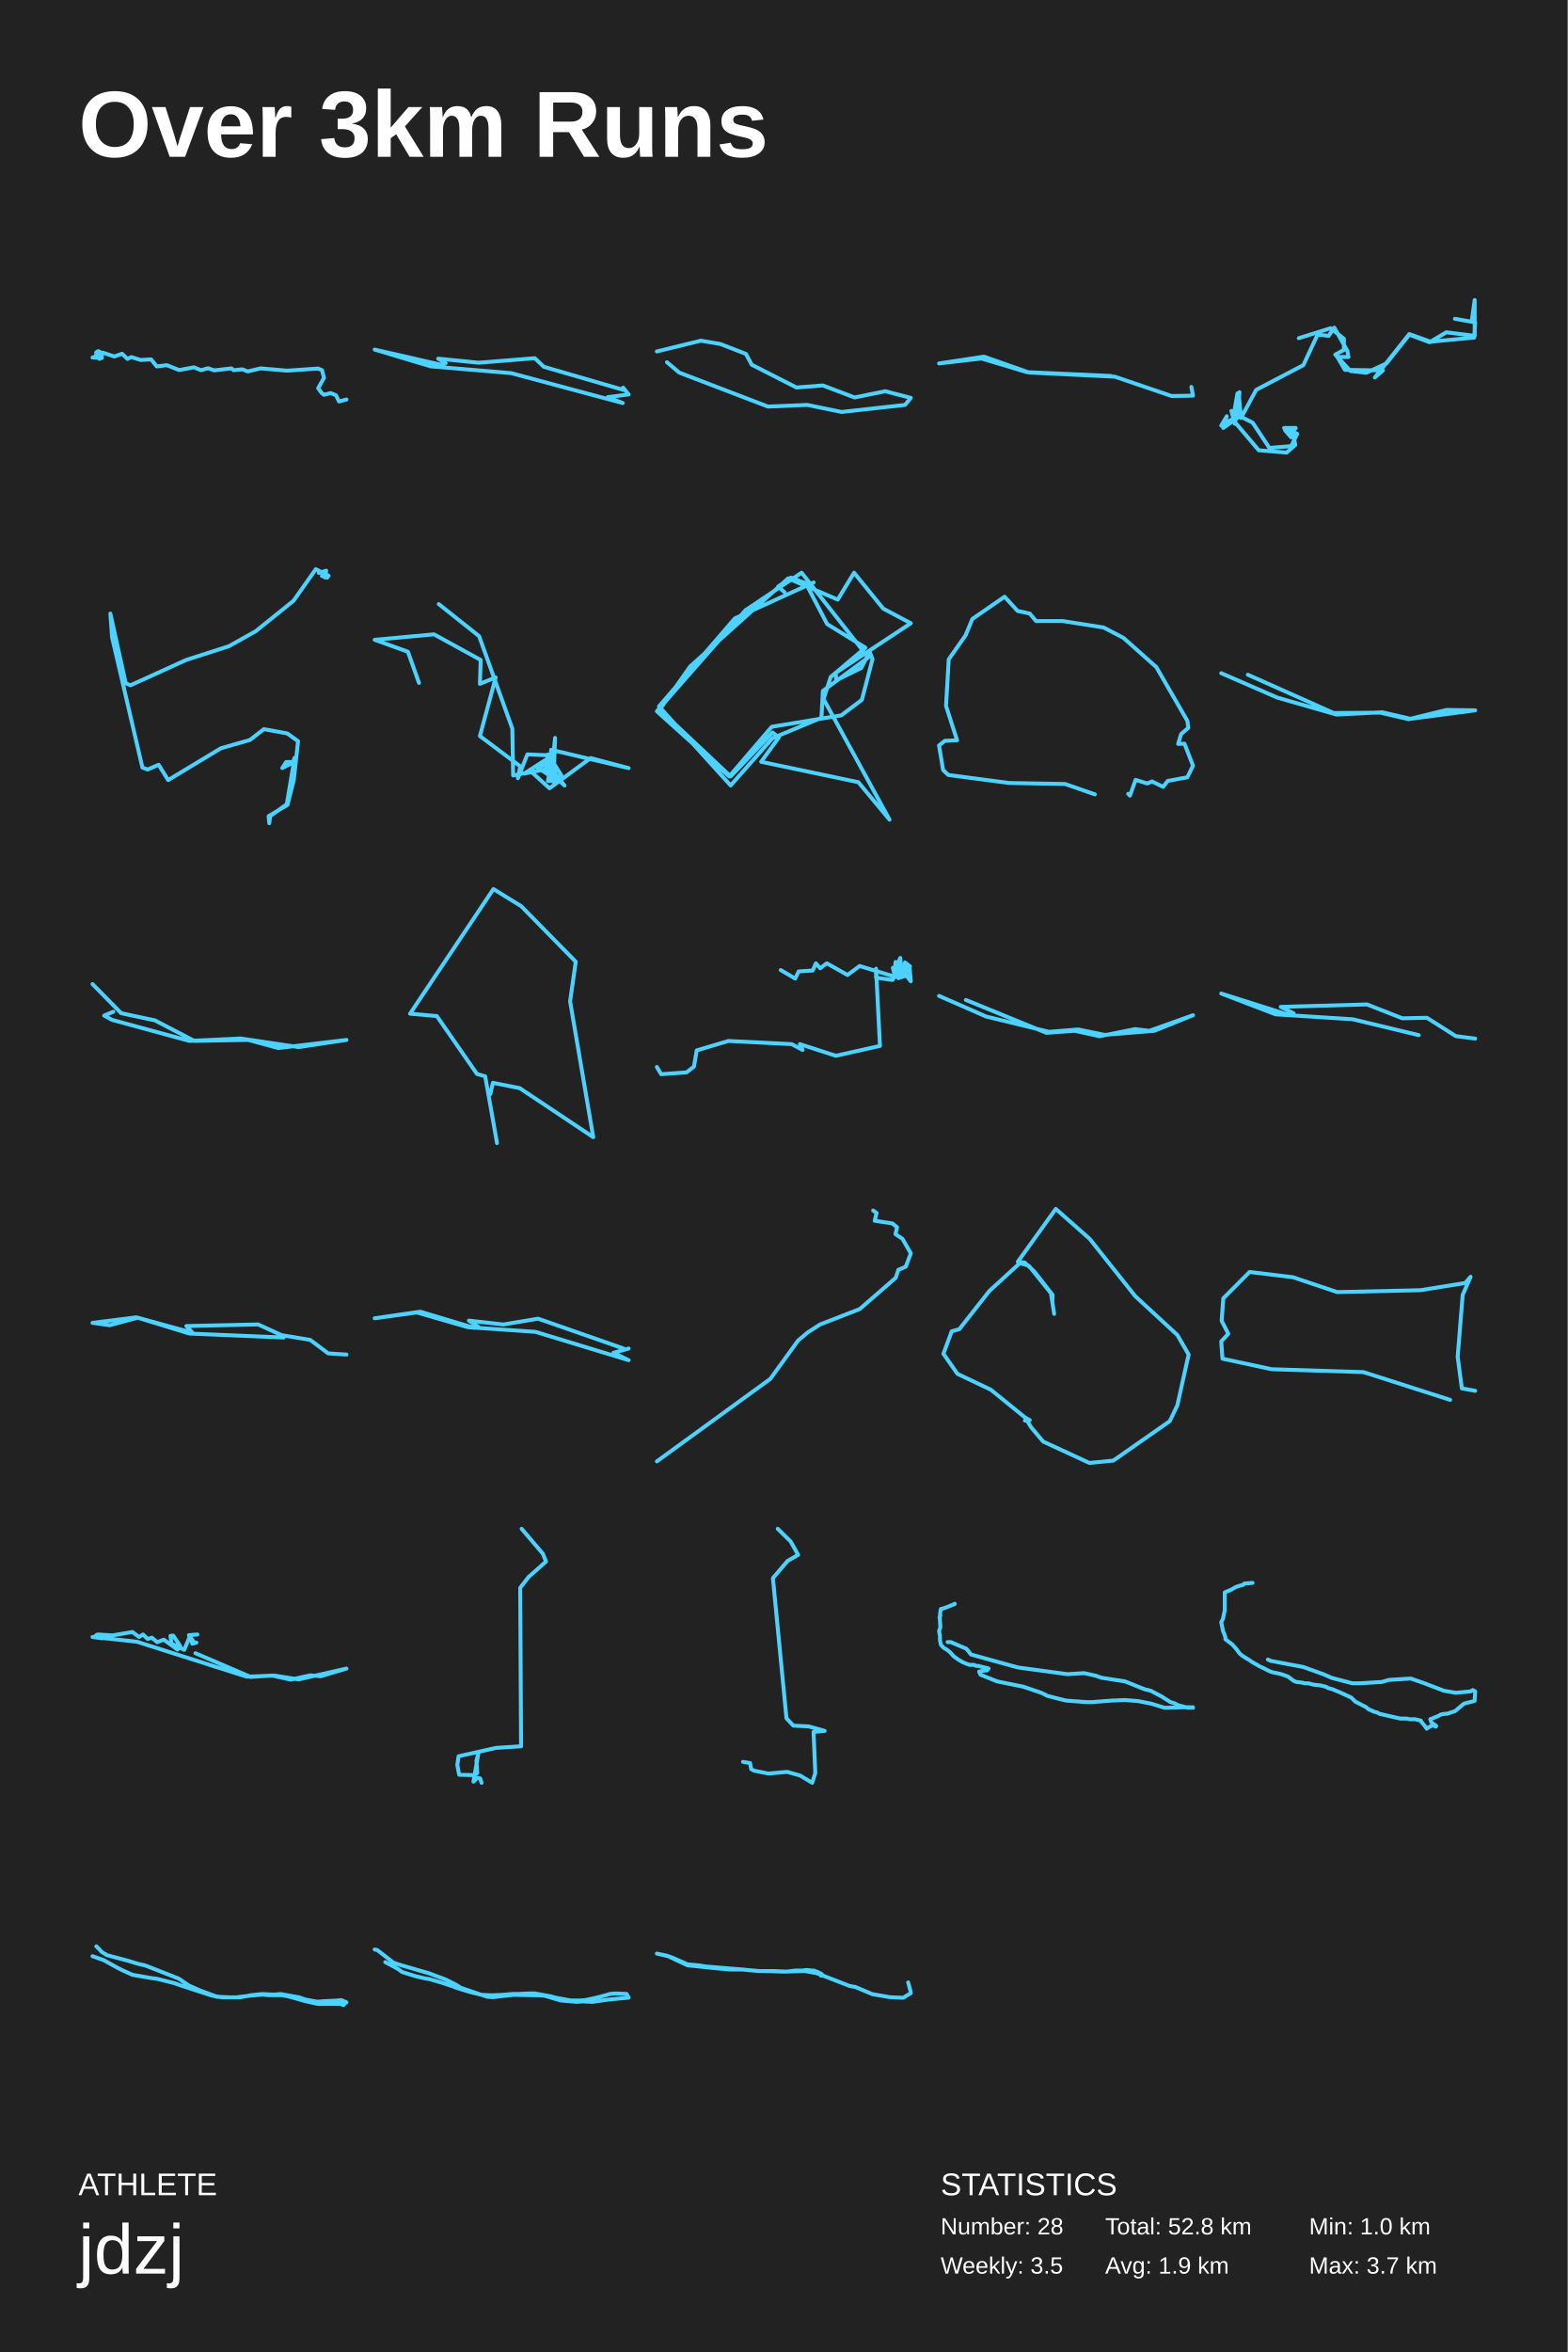
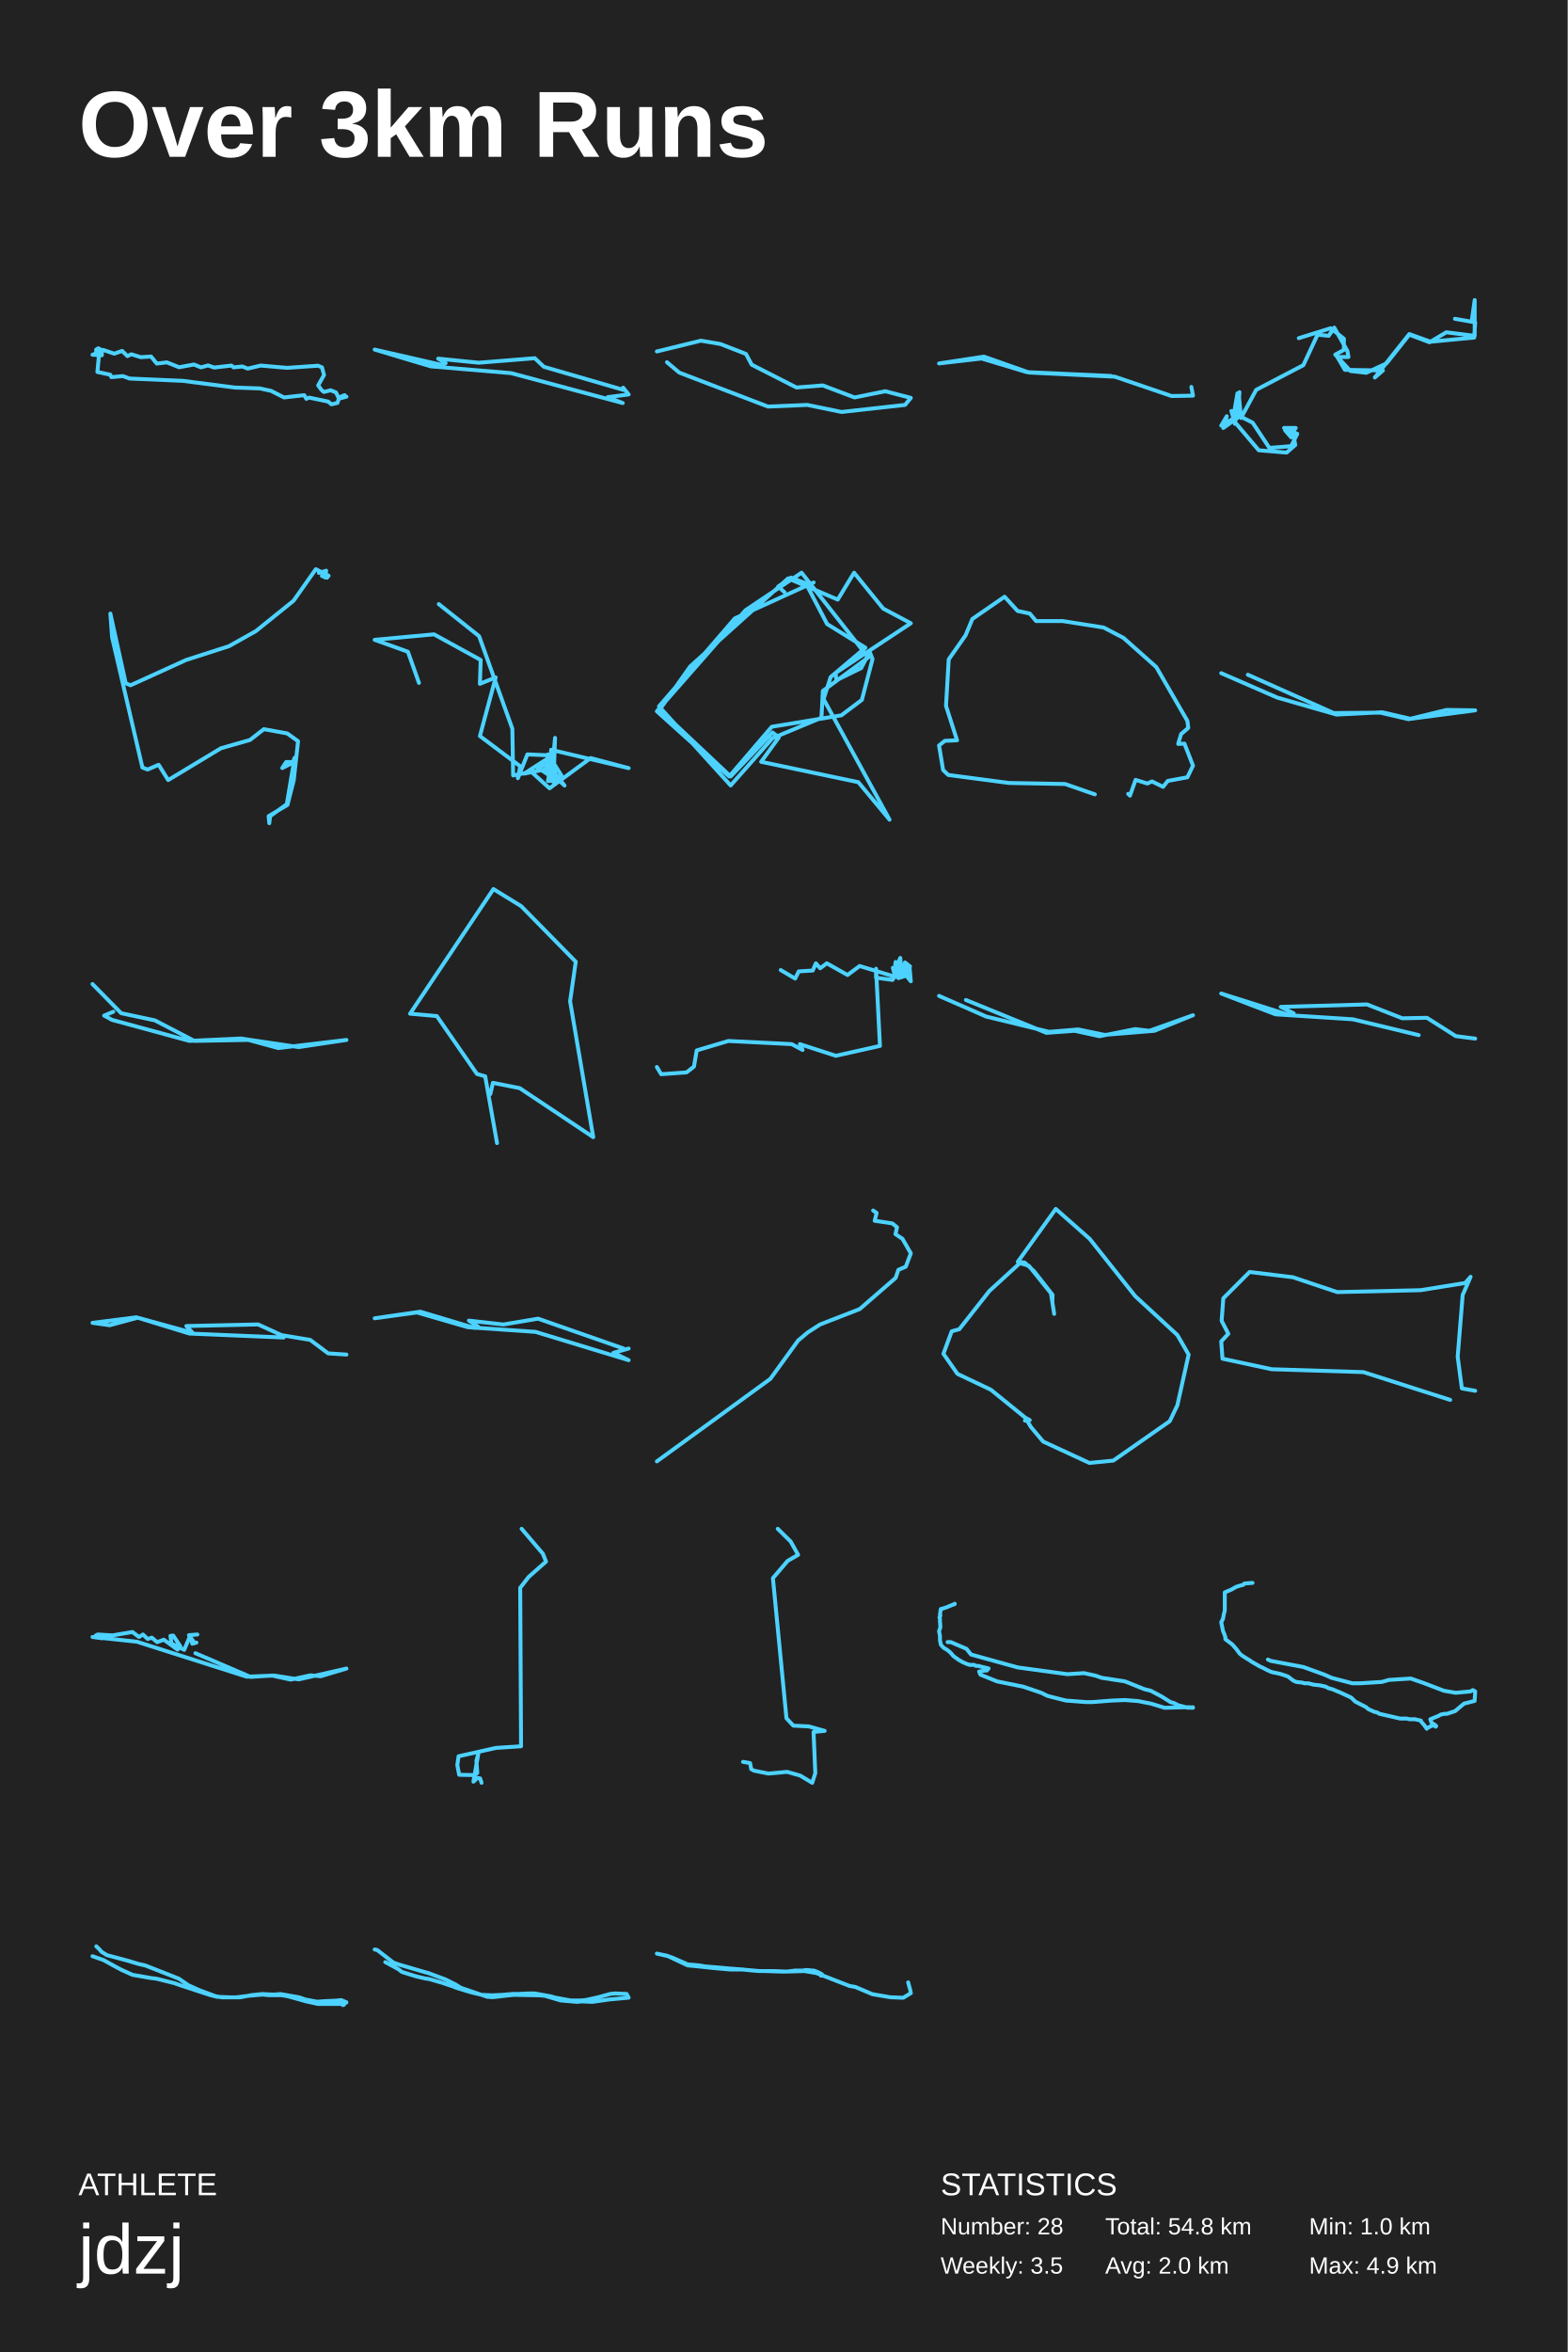
<svg xmlns="http://www.w3.org/2000/svg" baseProfile="full" height="300mm" version="1.1" viewBox="0,0,200,300" width="200mm">
  <defs />
  <rect fill="#222222" height="300" width="200" x="0" y="0" />
  <text fill="#FFFFFF" style="font-size:12px; font-family:Arial; font-weight:bold;" x="10" y="20">Over 3km Runs</text>
  <text fill="#FFFFFF" style="font-size:4px; font-family:Arial" x="10" y="280">ATHLETE</text>
  <text fill="#FFFFFF" style="font-size:9px; font-family:Arial" x="10" y="290">jdzj</text>
  <text fill="#FFFFFF" style="font-size:4px; font-family:Arial" x="120" y="280">STATISTICS</text>
  <text fill="#FFFFFF" style="font-size:3px; font-family:Arial" x="120" y="285">Number: 28</text>
  <text fill="#FFFFFF" style="font-size:3px; font-family:Arial" x="120" y="290">Weekly: 3.5</text>
-   <text fill="#FFFFFF" style="font-size:3px; font-family:Arial" x="141" y="285">Total: 52.8 km</text>
-   <text fill="#FFFFFF" style="font-size:3px; font-family:Arial" x="141" y="290">Avg: 1.9 km</text>
+   <text fill="#FFFFFF" style="font-size:3px; font-family:Arial" x="141" y="285">Total: 54.8 km</text>
+   <text fill="#FFFFFF" style="font-size:3px; font-family:Arial" x="141" y="290">Avg: 2.0 km</text>
  <text fill="#FFFFFF" style="font-size:3px; font-family:Arial" x="167" y="285">Min: 1.0 km</text>
-   <text fill="#FFFFFF" style="font-size:3px; font-family:Arial" x="167" y="290">Max: 3.7 km</text>
-   <polyline fill="none" points="44.2,50.959 43.251,51.212 42.861,50.414 42.183,50.141 41.319,50.355 41.014,50.102 40.591,49.518 41.336,48.195 41.082,47.221 40.574,47.007 36.625,47.28 33.253,46.988 31.609,47.377 30.915,47.105 29.796,47.221 29.525,46.988 27.322,47.241 26.543,46.968 25.645,47.221 24.746,46.852 22.849,47.202 21.29,46.579 20.002,46.735 19.273,45.839 17.951,45.917 16.748,45.547 16.257,45.781 15.579,45.119 14.579,45.47 13.122,44.983 12.274,45.431 12.868,45.002 13.003,45.664 11.8,45.606 12.817,45.236 12.325,45.353 12.851,45.314 12.427,45.489 12.698,45.781 12.41,45.547 12.817,45.411 12.698,45.197 12.359,45.314 12.478,45.606 13.003,45.392 12.749,45.294 12.715,45.567 12.851,45.217 12.664,45.567 12.783,45.294 12.868,45.509 12.613,44.808 12.766,45.314 12.681,44.983 12.715,45.314 12.376,45.061 12.495,44.886 12.613,45.061 12.359,45.158 12.698,45.333 12.427,45.178 12.749,44.886 12.512,45.294 12.241,45.294 12.512,44.788 12.258,44.964 12.664,45.314 12.376,45.139 12.427,45.314 12.512,45.158" stroke="#4dd2ff" stroke-linecap="round" stroke-linejoin="round" stroke-width="0.5" />
+   <text fill="#FFFFFF" style="font-size:3px; font-family:Arial" x="167" y="290">Max: 4.9 km</text>
+   <polyline fill="none" points="44.2,50.599 43.251,50.852 42.861,50.054 42.183,49.781 41.319,49.995 41.014,49.742 40.591,49.158 41.336,47.835 41.082,46.861 40.574,46.647 36.625,46.92 33.253,46.628 31.609,47.017 30.915,46.745 29.796,46.861 29.525,46.628 27.322,46.881 26.543,46.608 25.645,46.861 24.746,46.492 22.849,46.842 21.29,46.219 20.002,46.375 19.273,45.479 17.951,45.557 16.748,45.187 16.257,45.421 15.579,44.759 14.579,45.11 13.122,44.623 12.274,45.071 12.868,44.642 13.003,45.304 11.8,45.246 12.817,44.876 12.325,44.993 12.851,44.954 12.427,45.129 12.698,45.421 12.41,45.187 12.817,45.051 12.698,44.837 12.359,44.954 12.478,45.246 13.003,45.032 12.749,44.934 12.715,45.207 12.851,44.856 12.664,45.207 12.783,44.934 12.868,45.148 12.613,44.448 12.766,44.954 12.681,44.623 12.715,44.954 12.376,44.701 12.495,44.526 12.613,44.701 12.359,44.798 12.698,44.973 12.427,44.818 12.749,44.526 12.512,44.934 12.241,44.934 12.512,44.428 12.258,44.603 12.664,44.954 12.376,44.779 12.427,44.954 12.512,44.798 12.596,45.616 12.427,47.445 14.071,47.796 14.206,48.107 15.681,47.971 16.528,48.282 23.289,48.574 29.966,49.431 33.168,49.547 34.592,49.859 36.236,50.696 38.811,50.404 39.082,50.871 39.438,50.715 41.862,51.221 42.285,51.572 43.048,51.397 43.285,50.676 43.963,50.404" stroke="#4dd2ff" stroke-linecap="round" stroke-linejoin="round" stroke-width="0.5" />
  <polyline fill="none" points="79.546,49.734 69.383,46.786 68.226,45.688 61.082,46.266 55.9,45.746 56.856,46.324 56.403,46.555 47.8,44.59 54.944,46.729 65.207,47.595 79.445,51.41 77.534,50.658 80.2,50.312 79.496,49.445" stroke="#4dd2ff" stroke-linecap="round" stroke-linejoin="round" stroke-width="0.5" />
  <polyline fill="none" points="85.089,46.203 86.653,47.524 97.975,51.859 102.991,51.648 107.364,52.546 115.464,51.648 116.2,50.749 112.932,49.903 109.02,50.696 104.97,49.163 101.611,49.427 95.904,46.52 95.168,45.145 91.9,43.877 89.415,43.454 83.8,44.828" stroke="#4dd2ff" stroke-linecap="round" stroke-linejoin="round" stroke-width="0.5" />
  <polyline fill="none" points="151.99,49.353 152.2,50.465 149.465,50.513 142.228,48.048 131.287,47.517 125.523,45.487 119.8,46.357 125.228,45.728 130.993,47.468 141.723,47.952" stroke="#4dd2ff" stroke-linecap="round" stroke-linejoin="round" stroke-width="0.5" />
  <polyline fill="none" points="165.695,43.135 169.769,41.862 171.45,43.21 171.45,44.632 170.351,45.231 172.291,47.326 174.296,47.551 176.883,46.353 179.793,42.686 182.38,43.659 184.514,42.386 188.135,42.836 188.135,38.27 187.747,41.039 185.613,40.665 188.2,41.114 188.071,43.06 182.509,43.584 179.793,42.611 175.395,48.15 176.43,47.252 171.58,47.177 170.61,45.53 172.032,45.53 171.903,44.782 170.222,41.788 169.51,42.836 168.087,42.686 166.277,46.578 160.262,49.722 158.322,53.314 158.063,50.545 157.546,54.063 157.093,52.416 157.546,53.539 157.158,52.566 159.81,53.913 161.944,57.131 164.725,56.907 165.501,55.335 163.819,54.587 165.307,54.587 164.595,55.485 163.949,54.886 164.725,55.784 164.919,55.036 165.242,56.757 164.143,57.73 160.586,57.431 157.287,53.539 157.869,50.171 158.257,52.865 155.8,54.287 156.511,53.09 156.059,54.587 157.869,53.314 158.128,50.021" stroke="#4dd2ff" stroke-linecap="round" stroke-linejoin="round" stroke-width="0.5" />
  <polyline fill="none" points="37.281,97.324 36.01,97.964 36.507,97.196 37.391,97.196 37.584,96.652 36.59,102.569 34.463,104.104 34.353,105.0 34.27,104.104 36.673,102.665 37.474,99.531 38.026,94.542 36.645,93.55 33.662,93.006 31.895,94.382 28.193,95.437 21.454,99.499 20.239,97.548 18.83,98.156 18.167,97.9 14.3,81.3 14.079,78.261 16.04,87.153 16.648,87.409 23.746,84.179 29.215,82.42 32.64,80.5 37.446,76.63 40.291,72.6 41.921,73.432 41.727,73.688 41.065,73.464 41.451,73.144 41.451,73.656 41.617,72.792 40.678,73.08" stroke="#4dd2ff" stroke-linecap="round" stroke-linejoin="round" stroke-width="0.5" />
  <polyline fill="none" points="55.976,77.052 61.123,81.144 65.363,92.95 65.464,98.911 67.785,98.444 70.107,100.548 75.355,96.69 80.2,97.976 70.308,95.638 70.308,99.496 70.813,94.119 70.611,99.729 70.914,97.859 66.877,98.677 69.602,96.924 71.015,99.496 68.492,97.859 70.308,97.392 69.905,99.612 71.015,99.612 69.703,97.275 72.024,100.197 69.703,98.093 69.905,96.223 71.621,98.911 70.006,96.339 67.28,96.223 66.069,99.262 66.372,97.742 61.224,93.885 63.243,86.404 61.224,87.222 61.325,84.183 55.37,80.91 47.8,81.611 52.039,83.131 53.452,87.105" stroke="#4dd2ff" stroke-linecap="round" stroke-linejoin="round" stroke-width="0.5" />
  <polyline fill="none" points="103.801,74.296 93.755,78.871 84.072,90.1 93.212,100.185 98.552,94.154 104.797,91.555 104.978,88.124 110.77,83.862 102.263,73.049 95.113,77.831 83.8,90.724 93.031,99.041 98.461,92.699 107.331,91.243 109.955,89.268 111.313,84.07 110.951,83.134 109.865,85.213 106.697,86.773 106.607,85.837 116.2,79.495 112.67,77.623 108.96,73.049 106.878,76.48 100.543,73.777 88.054,85.005 84.162,90.516 93.212,99.041 98.552,93.427 99.366,94.05 97.104,97.17 109.503,99.769 113.485,104.551 105.068,89.164 105.973,86.357 110.408,82.614 105.521,79.599 102.806,74.4 100.905,73.673 99.276,74.816 100.091,75.544" stroke="#4dd2ff" stroke-linecap="round" stroke-linejoin="round" stroke-width="0.5" />
  <polyline fill="none" points="139.677,101.321 135.885,100.001 128.733,99.87 120.978,98.847 120.317,98.22 119.8,95.086 120.547,94.492 122.098,94.426 120.69,90.038 121.035,84.099 123.189,81.03 124.051,78.951 128.159,76.114 129.824,77.929 131.376,78.259 132.18,79.215 135.569,79.215 140.797,80.04 143.324,81.36 147.518,85.088 151.482,91.951 151.597,92.842 150.678,93.634 150.304,94.888 151.109,94.855 152.2,97.659 151.482,99.144 148.983,99.606 148.38,100.364 146.972,99.672 146.369,99.936 144.876,99.474 144.157,101.486 143.928,101.255" stroke="#4dd2ff" stroke-linecap="round" stroke-linejoin="round" stroke-width="0.5" />
  <polyline fill="none" points="159.195,86.061 170.152,90.947 176.082,90.898 179.692,91.737 184.547,90.552 188.2,90.602 179.95,91.687 176.34,90.848 170.496,91.144 162.933,88.973 155.8,85.863" stroke="#4dd2ff" stroke-linecap="round" stroke-linejoin="round" stroke-width="0.5" />
  <polyline fill="none" points="11.8,125.519 15.459,129.235 19.754,130.148 24.792,132.767 31.685,132.645 35.503,133.681 44.2,132.645 38.102,133.559 30.731,132.463 24.155,132.767 14.292,130.087 13.285,129.539 14.451,129.052" stroke="#4dd2ff" stroke-linecap="round" stroke-linejoin="round" stroke-width="0.5" />
  <polyline fill="none" points="63.409,145.8 61.899,137.286 60.849,136.984 55.728,129.6 52.315,129.299 62.95,113.4 66.495,115.585 73.453,122.668 72.731,127.716 75.685,145.047 66.298,138.793 62.884,138.115 62.556,139.546" stroke="#4dd2ff" stroke-linecap="round" stroke-linejoin="round" stroke-width="0.5" />
  <polyline fill="none" points="99.601,123.731 101.446,124.819 101.894,123.903 103.689,123.789 104.087,122.872 104.636,123.502 105.483,122.872 108.125,124.361 109.67,123.216 114.206,124.59 113.907,123.445 116.05,123.674 114.455,123.101 114.854,122.185 114.954,123.445 114.705,122.872 114.156,123.617 114.256,122.701 114.954,123.674 114.206,123.445 115.702,123.273 115.702,123.846 115.054,123.044 114.007,123.617 116.1,123.273 115.452,122.758 115.253,124.476 114.356,123.731 114.256,124.361 115.502,123.56 114.954,123.617 116.2,125.163 116.05,123.502 115.303,123.617 115.702,124.418 114.605,124.762 114.455,124.132 113.857,124.991 111.764,124.705 111.764,123.56 112.262,133.408 106.63,134.667 102.044,133.179 102.393,133.923 100.997,133.179 92.922,132.778 88.884,133.98 88.535,136.041 87.588,136.786 84.348,137.015 83.8,136.099" stroke="#4dd2ff" stroke-linecap="round" stroke-linejoin="round" stroke-width="0.5" />
  <polyline fill="none" points="123.224,127.547 133.498,131.74 137.11,131.48 140.271,132.172 144.824,131.264 146.631,131.48 152.2,129.492 147.27,131.48 140.911,131.999 137.562,131.307 133.836,131.61 125.821,129.665 119.8,127.028" stroke="#4dd2ff" stroke-linecap="round" stroke-linejoin="round" stroke-width="0.5" />
  <polyline fill="none" points="188.2,132.475 185.725,132.159 182.039,129.821 178.904,129.884 174.393,128.115 163.391,128.431 165.041,129.252 164.381,129.442 155.8,126.725 162.731,129.379 172.578,130.011 180.994,132.033" stroke="#4dd2ff" stroke-linecap="round" stroke-linejoin="round" stroke-width="0.5" />
  <polyline fill="none" points="44.2,172.777 41.867,172.625 39.578,170.906 35.924,170.299 32.93,168.934 23.774,169.136 24.566,169.995 17.391,168.023 11.8,168.731 14.001,169.035 17.567,168.074 24.17,170.097 36.188,170.602" stroke="#4dd2ff" stroke-linecap="round" stroke-linejoin="round" stroke-width="0.5" />
  <polyline fill="none" points="79.554,172.008 68.653,168.198 64.215,168.94 59.821,168.445 61.027,169.237 60.553,169.385 53.616,167.307 47.8,168.148 53.186,167.406 59.691,169.287 68.309,169.88 80.2,173.493 78.261,172.553 80.2,172.008" stroke="#4dd2ff" stroke-linecap="round" stroke-linejoin="round" stroke-width="0.5" />
  <polyline fill="none" points="111.391,154.4 111.837,154.713 111.589,155.709 113.845,156.05 114.44,156.534 114.242,157.416 115.134,158.013 116.2,159.862 115.555,161.569 114.613,161.967 114.266,162.991 109.68,166.973 104.623,168.936 103.037,169.96 101.822,170.984 98.277,175.876 83.8,186.4" stroke="#4dd2ff" stroke-linecap="round" stroke-linejoin="round" stroke-width="0.5" />
  <polyline fill="none" points="134.487,167.585 134.076,164.955 131.256,161.449 130.11,161.112 126.233,164.652 122.385,169.541 121.415,169.81 120.358,172.676 122.15,175.238 126.409,177.261 131.021,181.004 130.757,181.206 131.373,181.138 130.815,180.835 131.52,182.015 133.077,183.869 138.982,186.6 142.037,186.297 149.234,181.273 150.203,179.25 151.642,172.777 150.203,170.282 144.827,165.326 139.011,158.01 134.693,154.2 129.846,160.943 130.727,161.044 131.932,162.157 134.282,165.158 134.252,166.102" stroke="#4dd2ff" stroke-linecap="round" stroke-linejoin="round" stroke-width="0.5" />
  <polyline fill="none" points="185.008,178.558 173.942,175.014 162.237,174.647 155.96,173.303 155.8,171.103 156.704,170.125 155.853,168.475 156.066,165.603 159.418,162.242 164.951,162.914 170.59,164.808 181.231,164.564 186.923,163.647 187.615,162.853 186.604,165.175 185.966,173.058 186.498,177.092 188.2,177.397" stroke="#4dd2ff" stroke-linecap="round" stroke-linejoin="round" stroke-width="0.5" />
  <polyline fill="none" points="24.93,210.869 31.972,213.891 34.703,213.718 37.084,214.237 39.589,213.69 40.917,213.805 44.2,212.826 38.111,214.208 34.979,213.718 31.471,213.862 17.463,209.401 11.8,208.797 13.028,208.969 12.201,208.624 12.452,208.48 14.356,208.595 16.887,208.163 17.739,208.797 18.24,208.48 18.841,209.056 19.368,208.883 20.044,209.459 20.896,209.142 22.65,210.409 23.001,209.977 22.099,208.624 21.748,208.653 21.873,209.631 23.502,210.437 24.179,208.825 24.555,209.603 25.056,209.516 24.529,209.66 24.83,209.574 24.103,208.566 25.181,208.48" stroke="#4dd2ff" stroke-linecap="round" stroke-linejoin="round" stroke-width="0.5" />
  <polyline fill="none" points="61.434,227.4 61.252,226.836 60.907,226.773 60.397,227.254 61.016,223.721 60.779,224.578 60.888,226.146 60.543,226.418 58.577,226.376 58.341,225.122 58.505,224.014 63.272,222.948 66.475,222.739 66.366,202.526 67.439,201.146 69.659,199.181 69.259,198.178 66.548,195" stroke="#4dd2ff" stroke-linecap="round" stroke-linejoin="round" stroke-width="0.5" />
  <polyline fill="none" points="94.788,224.726 95.696,224.884 95.833,225.65 96.175,225.847 98.023,226.22 100.419,226.004 102.079,226.476 103.62,227.4 104.013,226.162 103.791,220.913 105.212,220.775 103.175,220.205 101.207,220.107 100.334,219.163 98.605,201.292 100.488,199.09 101.823,198.323 100.864,196.612 99.221,195.0" stroke="#4dd2ff" stroke-linecap="round" stroke-linejoin="round" stroke-width="0.5" />
  <polyline fill="none" points="120.891,209.451 121.294,209.451 123.304,210.309 123.879,211.035 129.853,212.685 136.172,213.542 138.298,213.41 139.791,213.74 140.538,214.004 143.526,214.466 145.996,215.456 146.8,215.654 148.179,216.38 149.328,217.105 149.787,217.237 150.304,217.501 151.568,217.831 152.2,217.765 152.143,217.765 152.143,217.765 151.97,217.831 152.085,217.765 152.143,217.765 152.2,217.831 151.855,217.765 151.109,217.765 148.581,217.831 146.857,217.303 145.191,216.974 143.526,216.842 141.86,216.908 140.998,216.974 139.332,217.105 138.585,217.105 136.0,216.908 135.196,216.71 133.645,216.314 132.84,215.918 131.289,215.39 130.485,215.126 127.211,214.466 125.085,213.608 124.913,213.213 125.602,213.081 125.889,213.081 126.119,212.817 125.889,212.751 125.315,212.619 125.028,212.553 124.855,212.487 124.511,212.487 124.281,212.355 123.994,212.355 123.706,212.355 123.304,212.223 123.017,212.091 122.845,212.025 122.27,211.695 122.098,211.563 121.811,211.365 121.638,211.233 121.466,211.035 121.236,210.771 120.834,210.441 120.489,210.243 120.317,210.111 120.03,209.781 119.915,209.188 119.915,208.66 119.857,208.33 119.8,208.066 119.972,207.538 119.915,206.812 119.915,206.482 119.857,206.284 119.972,206.086 119.915,206.02 119.972,205.558 120.03,205.229 120.317,205.163 120.891,204.965 121.179,204.833 121.351,204.767 121.696,204.635 121.753,204.635 121.753,204.569 121.811,204.569" stroke="#4dd2ff" stroke-linecap="round" stroke-linejoin="round" stroke-width="0.5" />
  <polyline fill="none" points="161.753,211.676 162.129,211.849 166.273,212.628 168.911,213.58 169.89,214.013 172.527,214.705 173.507,214.705 176.295,214.532 177.199,214.272 179.987,214.099 181.72,214.705 182.624,215.051 184.207,215.657 185.713,215.917 187.597,215.744 187.899,215.571 188.2,215.744 188.125,216.955 186.768,217.301 185.638,218.253 185.111,218.427 184.583,218.6 184.282,218.6 183.83,218.686 183.528,218.859 182.473,219.292 182.624,219.725 183.152,220.071 183.152,220.157 183.152,220.244 183.227,220.157 182.85,220.071 182.398,220.244 182.247,220.331 182.097,220.417 182.021,220.504 182.021,220.504 181.72,220.071 181.569,219.898 181.343,219.638 181.268,219.465 180.514,219.292 180.213,219.292 179.836,219.292 179.46,219.205 179.007,219.205 178.631,219.205 177.877,219.032 177.5,218.946 177.124,218.859 176.747,218.773 175.993,218.6 175.692,218.427 175.315,218.34 174.939,218.167 174.562,217.994 174.26,217.734 173.582,217.388 172.904,217.042 172.377,216.523 172.0,216.349 171.623,216.176 171.247,216.003 170.87,215.83 170.644,215.744 170.041,215.484 169.74,215.397 169.438,215.311 169.137,215.138 168.76,215.051 168.383,214.965 167.554,214.878 167.253,214.792 166.876,214.705 166.424,214.705 166.123,214.619 165.369,214.532 164.993,214.359 164.314,213.84 163.561,213.58 163.26,213.493 162.883,213.407 162.431,213.32 162.129,213.234 161.753,213.061 161.074,212.715 160.698,212.542 160.396,212.368 159.643,211.936 159.417,211.763 159.115,211.59 158.437,211.157 158.136,210.897 157.759,210.378 157.232,209.772 156.327,209.08 156.327,208.82 156.177,208.387 156.026,208.041 155.8,206.916 156.026,206.483 156.101,206.051 156.177,205.704 156.252,205.445 156.252,205.012 156.252,203.887 156.252,203.108 157.081,202.762 157.684,202.416 158.211,202.243 158.588,202.156 158.739,201.983 159.793,201.896" stroke="#4dd2ff" stroke-linecap="round" stroke-linejoin="round" stroke-width="0.5" />
  <polyline fill="none" points="12.287,248.258 12.653,248.607 12.957,248.957 13.627,249.377 16.246,250.076 17.647,250.496 18.56,250.706 22.823,252.385 24.041,253.224 25.442,253.854 27.513,254.623 28.305,254.763 29.766,254.763 30.619,254.763 32.08,254.483 33.42,254.343 34.943,254.413 35.795,254.343 38.171,254.763 38.962,255.043 40.485,255.323 41.338,255.253 42.86,255.183 43.53,255.113 44.2,255.393 44.139,255.463 43.956,255.533 43.895,255.603 43.895,255.672 43.835,255.603 43.713,255.742 43.713,255.603 43.774,255.672 43.835,255.742 43.774,255.672 43.895,255.533 43.835,255.533 43.774,255.533 43.774,255.603 43.774,255.533 43.774,255.533 43.774,255.533 43.774,255.603 43.713,255.603 43.713,255.603 43.652,255.603 43.591,255.603 43.713,255.603 43.713,255.603 43.713,255.603 43.652,255.603 43.652,255.672 43.53,255.603 42.129,255.603 40.546,255.603 38.962,255.253 38.232,255.043 36.709,254.623 35.917,254.483 34.273,254.483 33.481,254.413 31.837,254.553 30.132,254.763 29.34,254.763 27.695,254.693 26.843,254.483 23.006,253.224 22.214,252.944 19.961,252.385 19.352,252.315 16.916,251.895 15.515,251.266 14.723,250.846 13.201,250.006 11.8,249.517" stroke="#4dd2ff" stroke-linecap="round" stroke-linejoin="round" stroke-width="0.5" />
  <polyline fill="none" points="47.8,248.66 48.112,248.72 50.188,250.33 50.863,250.569 53.512,251.344 54.758,251.702 55.381,251.94 56.835,252.477 58.133,253.133 58.808,253.551 62.131,254.684 62.858,254.743 64.935,254.505 65.558,254.445 68.829,254.505 69.504,254.564 71.529,255.161 73.606,255.34 74.229,255.28 75.579,255.34 77.656,255.042 78.279,254.982 79.577,254.863 80.2,254.803 79.94,254.326 78.487,254.266 77.863,254.326 76.565,254.684 76.098,254.803 74.748,255.101 74.125,255.161 72.827,255.161 72.152,255.042 70.854,254.803 70.231,254.624 68.206,254.266 67.531,254.266 66.181,254.326 65.454,254.326 64.104,254.445 62.754,254.505 61.456,254.445 60.21,254.147 59.587,253.968 58.237,253.551 57.613,253.312 56.367,252.895 54.706,252.417 54.238,252.358 52.992,252.06 51.279,251.523 50.812,251.165 49.721,250.569 49.15,250.27" stroke="#4dd2ff" stroke-linecap="round" stroke-linejoin="round" stroke-width="0.5" />
  <polyline fill="none" points="115.858,252.852 116.143,253.9 116.2,254.228 115.23,254.817 113.576,254.752 111.294,254.359 109.127,253.441 108.385,253.31 104.164,251.672 102.624,251.41 100.285,251.476 98.688,251.41 97.547,251.41 96.863,251.41 95.323,251.279 94.809,251.214 93.041,251.083 92.356,251.017 89.961,250.821 89.219,250.69 87.736,250.559 85.796,249.707 85.055,249.445 83.8,249.183 85.226,249.51 86.481,250.1 87.736,250.69 88.477,250.755 90.36,250.952 90.93,251.017 92.413,251.148 93.155,251.214 94.695,251.214 95.38,251.279 96.92,251.41 97.604,251.41 99.715,251.476 100.399,251.476 101.426,251.345 101.768,251.345 101.996,251.345 102.225,251.345 102.453,251.345 102.738,251.279 103.023,251.279 103.594,251.345 103.822,251.345 104.335,251.541 104.849,251.803 104.792,251.934 104.792,252 104.735,252" stroke="#4dd2ff" stroke-linecap="round" stroke-linejoin="round" stroke-width="0.5" />
</svg>
